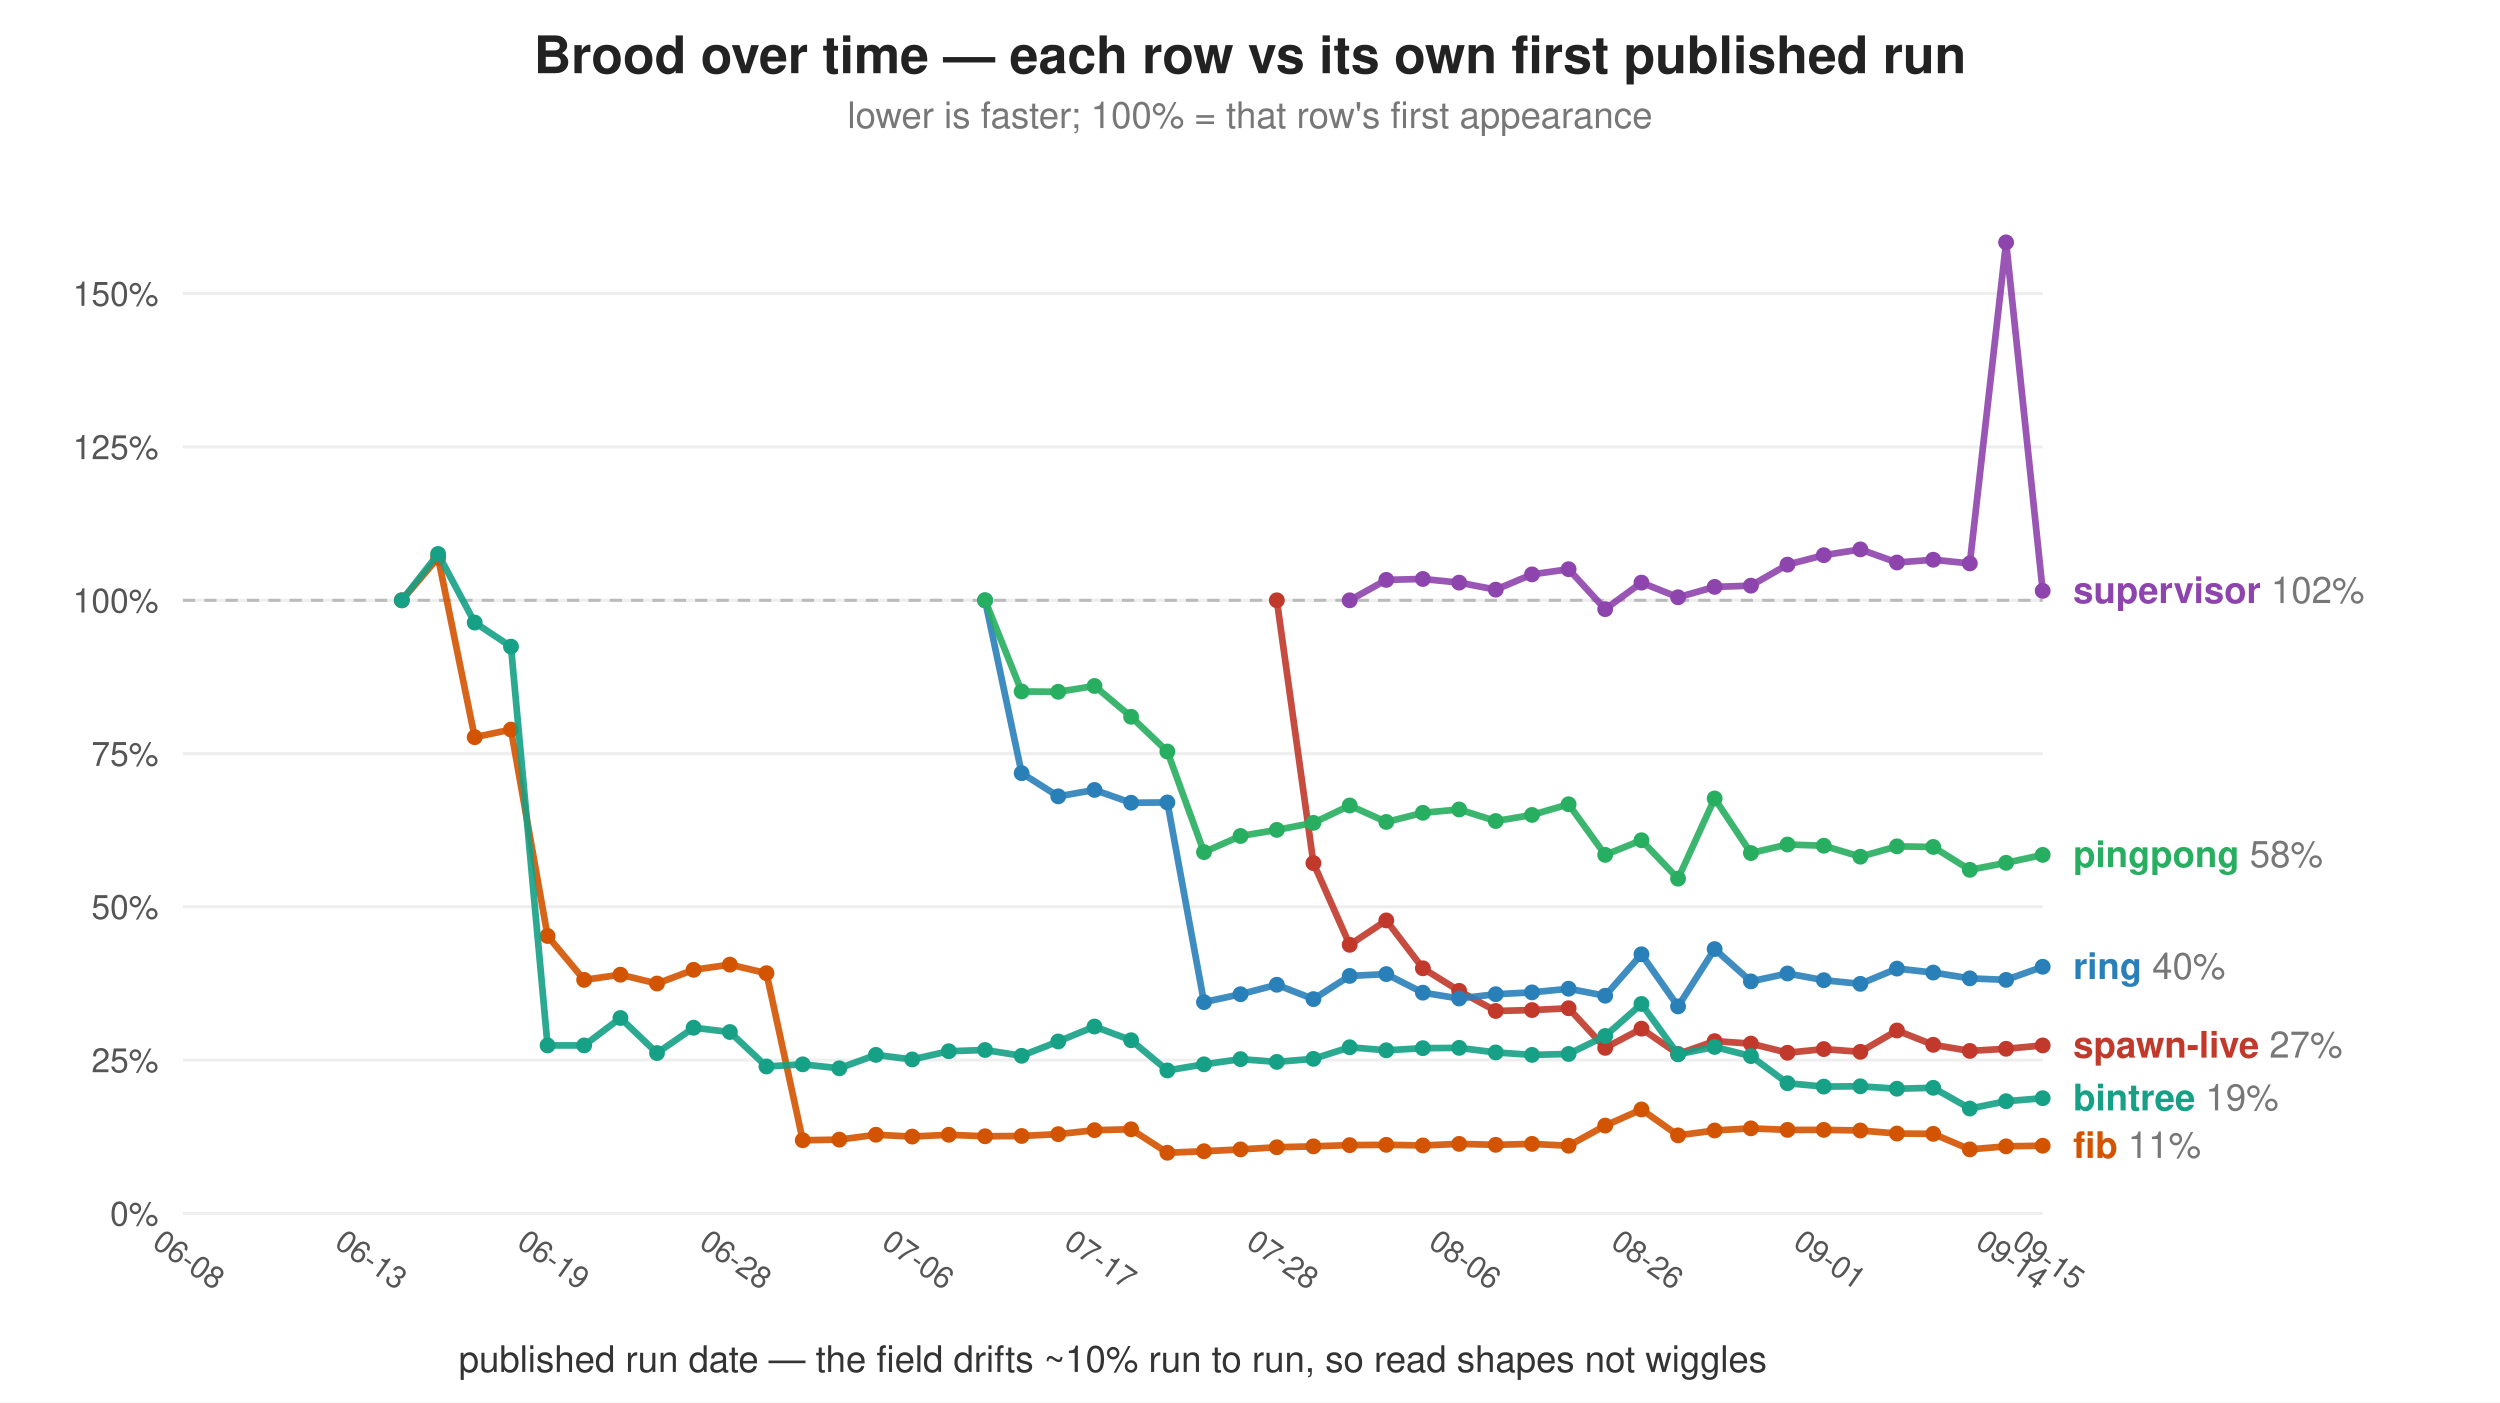
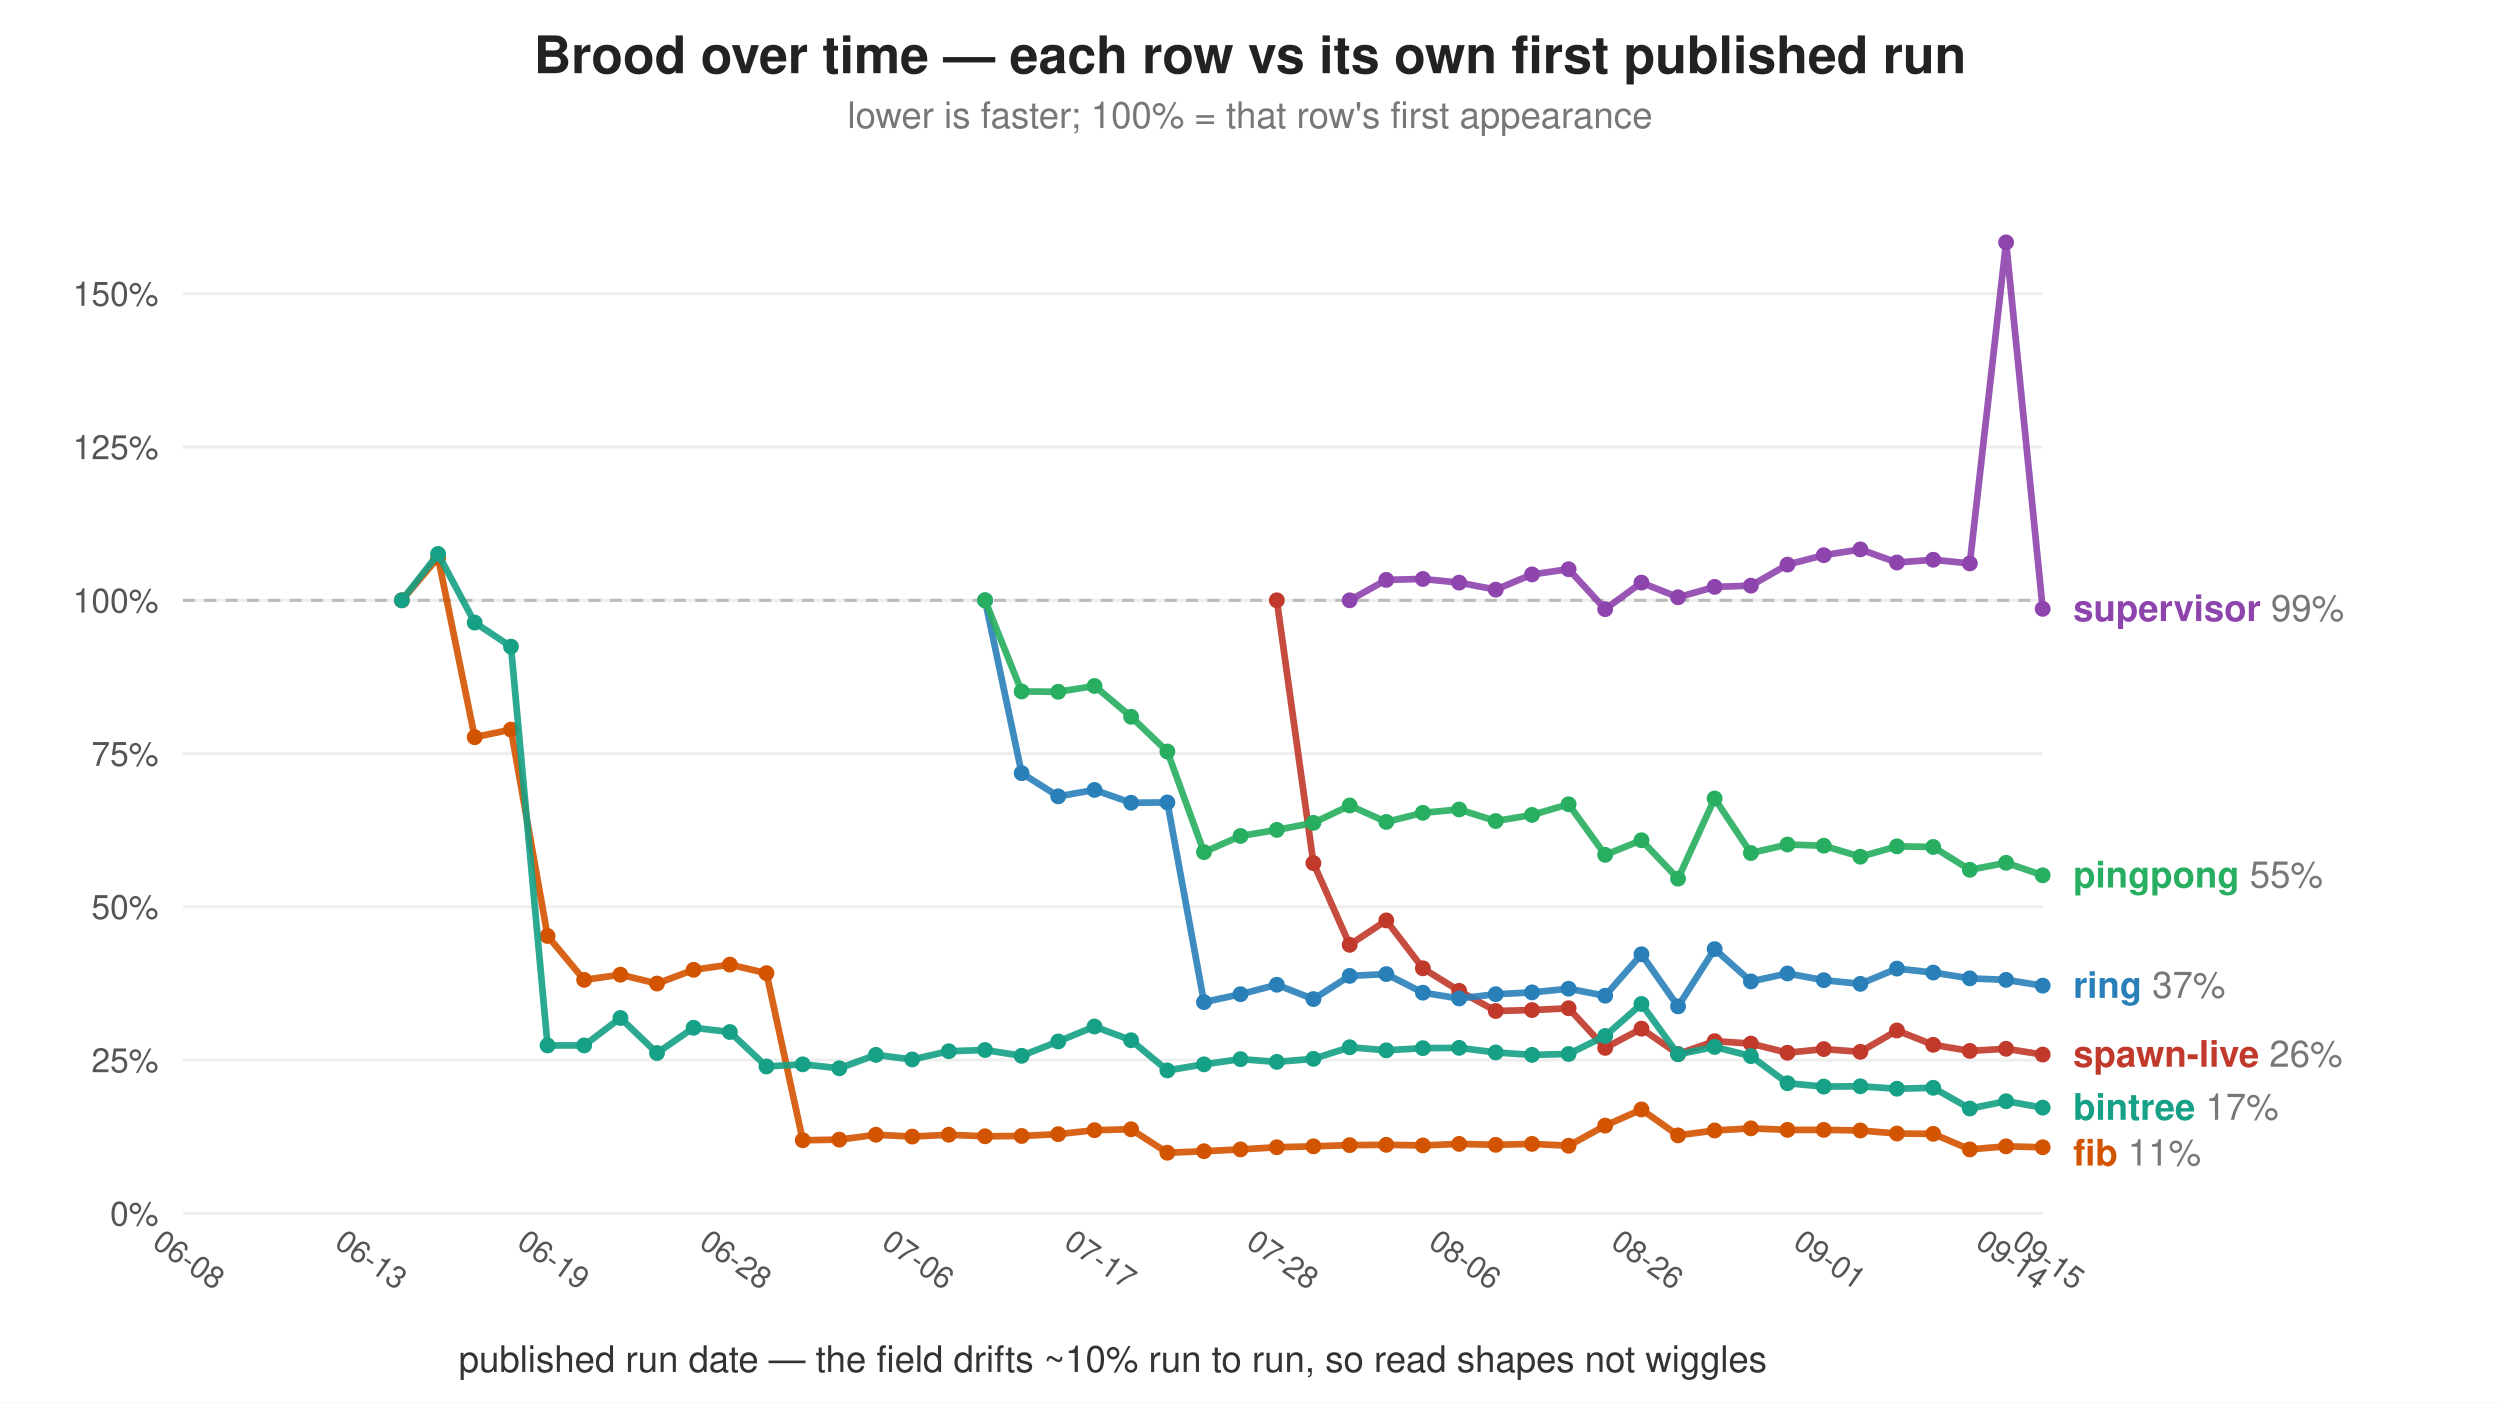
<svg xmlns="http://www.w3.org/2000/svg" width="820" height="460" viewBox="0 0 820 460" font-family="system-ui,Segoe UI,Helvetica,Arial,sans-serif">
  <rect width="820" height="460" fill="#ffffff" />
  <text x="410.0" y="24" text-anchor="middle" font-size="17" font-weight="700" fill="#222">Brood over time — each row vs its own first published run</text>
  <text x="410.0" y="42" text-anchor="middle" font-size="12" fill="#777">lower is faster; 100% = that row's first appearance</text>
  <line x1="60" y1="398.0" x2="670" y2="398.0" stroke="#eee" />
  <text x="52" y="402.0" text-anchor="end" font-size="11" fill="#555">0%</text>
  <line x1="60" y1="347.7" x2="670" y2="347.7" stroke="#eee" />
  <text x="52" y="351.7" text-anchor="end" font-size="11" fill="#555">25%</text>
  <line x1="60" y1="297.4" x2="670" y2="297.4" stroke="#eee" />
  <text x="52" y="301.4" text-anchor="end" font-size="11" fill="#555">50%</text>
  <line x1="60" y1="247.2" x2="670" y2="247.2" stroke="#eee" />
  <text x="52" y="251.2" text-anchor="end" font-size="11" fill="#555">75%</text>
  <line x1="60" y1="196.9" x2="670" y2="196.9" stroke="#eee" />
  <text x="52" y="200.9" text-anchor="end" font-size="11" fill="#555">100%</text>
  <line x1="60" y1="146.6" x2="670" y2="146.6" stroke="#eee" />
  <text x="52" y="150.6" text-anchor="end" font-size="11" fill="#555">125%</text>
  <line x1="60" y1="96.3" x2="670" y2="96.3" stroke="#eee" />
  <text x="52" y="100.3" text-anchor="end" font-size="11" fill="#555">150%</text>
  <line x1="60" y1="196.9" x2="670" y2="196.9" stroke="#bbb" stroke-dasharray="4,3" />
  <text x="60.0" y="416" text-anchor="middle" font-size="10" fill="#555" transform="rotate(35 60.0 416)">06-08</text>
  <text x="119.8" y="416" text-anchor="middle" font-size="10" fill="#555" transform="rotate(35 119.8 416)">06-13</text>
  <text x="179.6" y="416" text-anchor="middle" font-size="10" fill="#555" transform="rotate(35 179.6 416)">06-19</text>
  <text x="239.4" y="416" text-anchor="middle" font-size="10" fill="#555" transform="rotate(35 239.4 416)">06-28</text>
  <text x="299.2" y="416" text-anchor="middle" font-size="10" fill="#555" transform="rotate(35 299.2 416)">07-06</text>
  <text x="359.0" y="416" text-anchor="middle" font-size="10" fill="#555" transform="rotate(35 359.0 416)">07-17</text>
  <text x="418.8" y="416" text-anchor="middle" font-size="10" fill="#555" transform="rotate(35 418.8 416)">07-28</text>
  <text x="478.6" y="416" text-anchor="middle" font-size="10" fill="#555" transform="rotate(35 478.6 416)">08-06</text>
  <text x="538.4" y="416" text-anchor="middle" font-size="10" fill="#555" transform="rotate(35 538.4 416)">08-26</text>
  <text x="598.2" y="416" text-anchor="middle" font-size="10" fill="#555" transform="rotate(35 598.2 416)">09-01</text>
  <text x="658.0" y="416" text-anchor="middle" font-size="10" fill="#555" transform="rotate(35 658.0 416)">09-14</text>
  <text x="670.0" y="416" text-anchor="middle" font-size="10" fill="#555" transform="rotate(35 670.0 416)">09-15</text>
-   <polyline fill="none" stroke="#c0392b" stroke-width="2.2" stroke-opacity="0.9" points="418.8,196.9 430.8,283.1 442.7,309.9 454.7,301.9 466.7,317.6 478.6,325.0 490.6,331.6 502.5,331.3 514.5,330.7 526.5,343.7 538.4,337.4 550.4,345.7 562.4,341.5 574.3,342.3 586.3,345.3 598.2,344.1 610.2,345.0 622.2,338.0 634.1,342.7 646.1,344.7 658.0,344.0 670.0,342.9" />
+   <polyline fill="none" stroke="#c0392b" stroke-width="2.2" stroke-opacity="0.9" points="418.8,196.9 430.8,283.1 442.7,309.9 454.7,301.9 466.7,317.6 478.6,325.0 490.6,331.6 502.5,331.3 514.5,330.7 526.5,343.7 538.4,337.4 550.4,345.7 562.4,341.5 574.3,342.3 586.3,345.3 598.2,344.1 610.2,345.0 622.2,338.0 634.1,342.7 646.1,344.7 658.0,344.0 670.0,345.9" />
  <circle cx="418.8" cy="196.9" r="2.6" fill="#c0392b" />
  <circle cx="430.8" cy="283.1" r="2.6" fill="#c0392b" />
  <circle cx="442.7" cy="309.9" r="2.6" fill="#c0392b" />
  <circle cx="454.7" cy="301.9" r="2.6" fill="#c0392b" />
  <circle cx="466.7" cy="317.6" r="2.6" fill="#c0392b" />
  <circle cx="478.6" cy="325.0" r="2.6" fill="#c0392b" />
  <circle cx="490.6" cy="331.6" r="2.6" fill="#c0392b" />
  <circle cx="502.5" cy="331.3" r="2.6" fill="#c0392b" />
  <circle cx="514.5" cy="330.7" r="2.6" fill="#c0392b" />
  <circle cx="526.5" cy="343.7" r="2.6" fill="#c0392b" />
  <circle cx="538.4" cy="337.4" r="2.6" fill="#c0392b" />
  <circle cx="550.4" cy="345.7" r="2.6" fill="#c0392b" />
  <circle cx="562.4" cy="341.5" r="2.6" fill="#c0392b" />
  <circle cx="574.3" cy="342.3" r="2.6" fill="#c0392b" />
  <circle cx="586.3" cy="345.3" r="2.6" fill="#c0392b" />
  <circle cx="598.2" cy="344.1" r="2.6" fill="#c0392b" />
  <circle cx="610.2" cy="345.0" r="2.6" fill="#c0392b" />
  <circle cx="622.2" cy="338.0" r="2.6" fill="#c0392b" />
  <circle cx="634.1" cy="342.7" r="2.6" fill="#c0392b" />
  <circle cx="646.1" cy="344.7" r="2.6" fill="#c0392b" />
  <circle cx="658.0" cy="344.0" r="2.6" fill="#c0392b" />
-   <circle cx="670.0" cy="342.9" r="2.6" fill="#c0392b" />
-   <polyline fill="none" stroke="#8e44ad" stroke-width="2.2" stroke-opacity="0.9" points="442.7,196.9 454.7,190.2 466.7,189.9 478.6,191.1 490.6,193.4 502.5,188.4 514.5,186.7 526.5,199.8 538.4,191.1 550.4,195.9 562.4,192.5 574.3,192.1 586.3,185.2 598.2,182.1 610.2,180.2 622.2,184.5 634.1,183.6 646.1,184.8 658.0,79.5 670.0,193.8" />
+   <circle cx="670.0" cy="345.9" r="2.6" fill="#c0392b" />
+   <polyline fill="none" stroke="#8e44ad" stroke-width="2.2" stroke-opacity="0.9" points="442.7,196.9 454.7,190.2 466.7,189.9 478.6,191.1 490.6,193.4 502.5,188.4 514.5,186.7 526.5,199.8 538.4,191.1 550.4,195.9 562.4,192.5 574.3,192.1 586.3,185.2 598.2,182.1 610.2,180.2 622.2,184.5 634.1,183.6 646.1,184.8 658.0,79.5 670.0,199.7" />
  <circle cx="442.7" cy="196.9" r="2.6" fill="#8e44ad" />
  <circle cx="454.7" cy="190.2" r="2.6" fill="#8e44ad" />
  <circle cx="466.7" cy="189.9" r="2.6" fill="#8e44ad" />
  <circle cx="478.6" cy="191.1" r="2.6" fill="#8e44ad" />
  <circle cx="490.6" cy="193.4" r="2.6" fill="#8e44ad" />
  <circle cx="502.5" cy="188.4" r="2.6" fill="#8e44ad" />
  <circle cx="514.5" cy="186.7" r="2.6" fill="#8e44ad" />
  <circle cx="526.5" cy="199.8" r="2.6" fill="#8e44ad" />
  <circle cx="538.4" cy="191.1" r="2.6" fill="#8e44ad" />
  <circle cx="550.4" cy="195.9" r="2.6" fill="#8e44ad" />
  <circle cx="562.4" cy="192.5" r="2.6" fill="#8e44ad" />
  <circle cx="574.3" cy="192.1" r="2.6" fill="#8e44ad" />
  <circle cx="586.3" cy="185.2" r="2.6" fill="#8e44ad" />
  <circle cx="598.2" cy="182.1" r="2.6" fill="#8e44ad" />
  <circle cx="610.2" cy="180.2" r="2.6" fill="#8e44ad" />
  <circle cx="622.2" cy="184.5" r="2.6" fill="#8e44ad" />
  <circle cx="634.1" cy="183.6" r="2.6" fill="#8e44ad" />
  <circle cx="646.1" cy="184.8" r="2.6" fill="#8e44ad" />
  <circle cx="658.0" cy="79.5" r="2.6" fill="#8e44ad" />
-   <circle cx="670.0" cy="193.8" r="2.6" fill="#8e44ad" />
-   <polyline fill="none" stroke="#2980b9" stroke-width="2.2" stroke-opacity="0.9" points="323.1,196.9 335.1,253.6 347.1,261.2 359.0,259.1 371.0,263.3 382.9,263.2 394.9,328.7 406.9,326.1 418.8,323.0 430.8,327.7 442.7,320.1 454.7,319.5 466.7,325.6 478.6,327.5 490.6,326.1 502.5,325.5 514.5,324.3 526.5,326.6 538.4,313.0 550.4,330.1 562.4,311.3 574.3,321.9 586.3,319.3 598.2,321.5 610.2,322.7 622.2,317.7 634.1,319.0 646.1,320.9 658.0,321.4 670.0,317.1" />
+   <circle cx="670.0" cy="199.7" r="2.6" fill="#8e44ad" />
+   <polyline fill="none" stroke="#2980b9" stroke-width="2.2" stroke-opacity="0.9" points="323.1,196.9 335.1,253.6 347.1,261.2 359.0,259.1 371.0,263.3 382.9,263.2 394.9,328.7 406.9,326.1 418.8,323.0 430.8,327.7 442.7,320.1 454.7,319.5 466.7,325.6 478.6,327.5 490.6,326.1 502.5,325.5 514.5,324.3 526.5,326.6 538.4,313.0 550.4,330.1 562.4,311.3 574.3,321.9 586.3,319.3 598.2,321.5 610.2,322.7 622.2,317.7 634.1,319.0 646.1,320.9 658.0,321.4 670.0,323.3" />
  <circle cx="323.1" cy="196.9" r="2.6" fill="#2980b9" />
  <circle cx="335.1" cy="253.6" r="2.6" fill="#2980b9" />
  <circle cx="347.1" cy="261.2" r="2.6" fill="#2980b9" />
  <circle cx="359.0" cy="259.1" r="2.6" fill="#2980b9" />
  <circle cx="371.0" cy="263.3" r="2.6" fill="#2980b9" />
  <circle cx="382.9" cy="263.2" r="2.6" fill="#2980b9" />
  <circle cx="394.9" cy="328.7" r="2.6" fill="#2980b9" />
  <circle cx="406.9" cy="326.1" r="2.6" fill="#2980b9" />
  <circle cx="418.8" cy="323.0" r="2.6" fill="#2980b9" />
  <circle cx="430.8" cy="327.7" r="2.6" fill="#2980b9" />
  <circle cx="442.7" cy="320.1" r="2.6" fill="#2980b9" />
  <circle cx="454.7" cy="319.5" r="2.6" fill="#2980b9" />
  <circle cx="466.7" cy="325.6" r="2.6" fill="#2980b9" />
  <circle cx="478.6" cy="327.5" r="2.6" fill="#2980b9" />
  <circle cx="490.6" cy="326.1" r="2.6" fill="#2980b9" />
  <circle cx="502.5" cy="325.5" r="2.6" fill="#2980b9" />
  <circle cx="514.5" cy="324.3" r="2.6" fill="#2980b9" />
  <circle cx="526.5" cy="326.6" r="2.6" fill="#2980b9" />
  <circle cx="538.4" cy="313.0" r="2.6" fill="#2980b9" />
  <circle cx="550.4" cy="330.1" r="2.6" fill="#2980b9" />
  <circle cx="562.4" cy="311.3" r="2.6" fill="#2980b9" />
  <circle cx="574.3" cy="321.9" r="2.6" fill="#2980b9" />
  <circle cx="586.3" cy="319.3" r="2.6" fill="#2980b9" />
  <circle cx="598.2" cy="321.5" r="2.6" fill="#2980b9" />
  <circle cx="610.2" cy="322.7" r="2.6" fill="#2980b9" />
  <circle cx="622.2" cy="317.7" r="2.6" fill="#2980b9" />
  <circle cx="634.1" cy="319.0" r="2.6" fill="#2980b9" />
  <circle cx="646.1" cy="320.9" r="2.6" fill="#2980b9" />
  <circle cx="658.0" cy="321.4" r="2.6" fill="#2980b9" />
-   <circle cx="670.0" cy="317.1" r="2.6" fill="#2980b9" />
-   <polyline fill="none" stroke="#27ae60" stroke-width="2.2" stroke-opacity="0.9" points="323.1,196.9 335.1,226.8 347.1,226.9 359.0,225.0 371.0,235.1 382.9,246.5 394.9,279.5 406.9,274.2 418.8,272.2 430.8,269.9 442.7,264.2 454.7,269.6 466.7,266.6 478.6,265.5 490.6,269.3 502.5,267.3 514.5,263.8 526.5,280.4 538.4,275.6 550.4,288.2 562.4,261.9 574.3,279.8 586.3,277.0 598.2,277.4 610.2,281.0 622.2,277.6 634.1,277.8 646.1,285.3 658.0,283.0 670.0,280.4" />
+   <circle cx="670.0" cy="323.3" r="2.6" fill="#2980b9" />
+   <polyline fill="none" stroke="#27ae60" stroke-width="2.2" stroke-opacity="0.9" points="323.1,196.9 335.1,226.8 347.1,226.9 359.0,225.0 371.0,235.1 382.9,246.5 394.9,279.5 406.9,274.2 418.8,272.2 430.8,269.9 442.7,264.2 454.7,269.6 466.7,266.6 478.6,265.5 490.6,269.3 502.5,267.3 514.5,263.8 526.5,280.4 538.4,275.6 550.4,288.2 562.4,261.9 574.3,279.8 586.3,277.0 598.2,277.4 610.2,281.0 622.2,277.6 634.1,277.8 646.1,285.3 658.0,283.0 670.0,287.1" />
  <circle cx="323.1" cy="196.9" r="2.6" fill="#27ae60" />
  <circle cx="335.1" cy="226.8" r="2.6" fill="#27ae60" />
  <circle cx="347.1" cy="226.9" r="2.6" fill="#27ae60" />
  <circle cx="359.0" cy="225.0" r="2.6" fill="#27ae60" />
  <circle cx="371.0" cy="235.1" r="2.6" fill="#27ae60" />
  <circle cx="382.9" cy="246.5" r="2.6" fill="#27ae60" />
  <circle cx="394.9" cy="279.5" r="2.6" fill="#27ae60" />
  <circle cx="406.9" cy="274.2" r="2.6" fill="#27ae60" />
  <circle cx="418.8" cy="272.2" r="2.6" fill="#27ae60" />
  <circle cx="430.8" cy="269.9" r="2.6" fill="#27ae60" />
  <circle cx="442.7" cy="264.2" r="2.6" fill="#27ae60" />
  <circle cx="454.7" cy="269.6" r="2.6" fill="#27ae60" />
  <circle cx="466.7" cy="266.6" r="2.6" fill="#27ae60" />
  <circle cx="478.6" cy="265.5" r="2.6" fill="#27ae60" />
  <circle cx="490.6" cy="269.3" r="2.6" fill="#27ae60" />
  <circle cx="502.5" cy="267.3" r="2.6" fill="#27ae60" />
  <circle cx="514.5" cy="263.8" r="2.6" fill="#27ae60" />
  <circle cx="526.5" cy="280.4" r="2.6" fill="#27ae60" />
  <circle cx="538.4" cy="275.6" r="2.6" fill="#27ae60" />
  <circle cx="550.4" cy="288.2" r="2.6" fill="#27ae60" />
  <circle cx="562.4" cy="261.9" r="2.6" fill="#27ae60" />
  <circle cx="574.3" cy="279.8" r="2.6" fill="#27ae60" />
  <circle cx="586.3" cy="277.0" r="2.6" fill="#27ae60" />
  <circle cx="598.2" cy="277.4" r="2.6" fill="#27ae60" />
  <circle cx="610.2" cy="281.0" r="2.6" fill="#27ae60" />
  <circle cx="622.2" cy="277.6" r="2.6" fill="#27ae60" />
  <circle cx="634.1" cy="277.8" r="2.6" fill="#27ae60" />
  <circle cx="646.1" cy="285.3" r="2.6" fill="#27ae60" />
  <circle cx="658.0" cy="283.0" r="2.6" fill="#27ae60" />
-   <circle cx="670.0" cy="280.4" r="2.6" fill="#27ae60" />
-   <polyline fill="none" stroke="#d35400" stroke-width="2.2" stroke-opacity="0.9" points="131.8,196.9 143.7,182.9 155.7,241.8 167.6,239.3 179.6,307.0 191.6,321.4 203.5,319.7 215.5,322.6 227.5,318.1 239.4,316.4 251.4,319.2 263.3,374.0 275.3,373.8 287.3,372.2 299.2,372.8 311.2,372.2 323.1,372.7 335.1,372.6 347.1,372.0 359.0,370.7 371.0,370.4 382.9,378.1 394.9,377.6 406.9,377.0 418.8,376.3 430.8,376.0 442.7,375.6 454.7,375.5 466.7,375.7 478.6,375.2 490.6,375.5 502.5,375.2 514.5,375.8 526.5,369.2 538.4,363.9 550.4,372.4 562.4,370.8 574.3,370.1 586.3,370.6 598.2,370.6 610.2,370.8 622.2,371.8 634.1,371.9 646.1,377.0 658.0,376.0 670.0,375.8" />
+   <circle cx="670.0" cy="287.1" r="2.6" fill="#27ae60" />
+   <polyline fill="none" stroke="#d35400" stroke-width="2.2" stroke-opacity="0.9" points="131.8,196.9 143.7,182.9 155.7,241.8 167.6,239.3 179.6,307.0 191.6,321.4 203.5,319.7 215.5,322.6 227.5,318.1 239.4,316.4 251.4,319.2 263.3,374.0 275.3,373.8 287.3,372.2 299.2,372.8 311.2,372.2 323.1,372.7 335.1,372.6 347.1,372.0 359.0,370.7 371.0,370.4 382.9,378.1 394.9,377.6 406.9,377.0 418.8,376.3 430.8,376.0 442.7,375.6 454.7,375.5 466.7,375.7 478.6,375.2 490.6,375.5 502.5,375.2 514.5,375.8 526.5,369.2 538.4,363.9 550.4,372.4 562.4,370.8 574.3,370.1 586.3,370.6 598.2,370.6 610.2,370.8 622.2,371.8 634.1,371.9 646.1,377.0 658.0,376.0 670.0,376.3" />
  <circle cx="131.8" cy="196.9" r="2.6" fill="#d35400" />
  <circle cx="143.7" cy="182.9" r="2.6" fill="#d35400" />
  <circle cx="155.7" cy="241.8" r="2.6" fill="#d35400" />
  <circle cx="167.6" cy="239.3" r="2.6" fill="#d35400" />
  <circle cx="179.6" cy="307.0" r="2.6" fill="#d35400" />
  <circle cx="191.6" cy="321.4" r="2.6" fill="#d35400" />
  <circle cx="203.5" cy="319.7" r="2.6" fill="#d35400" />
  <circle cx="215.5" cy="322.6" r="2.6" fill="#d35400" />
  <circle cx="227.5" cy="318.1" r="2.6" fill="#d35400" />
  <circle cx="239.4" cy="316.4" r="2.6" fill="#d35400" />
  <circle cx="251.4" cy="319.2" r="2.6" fill="#d35400" />
  <circle cx="263.3" cy="374.0" r="2.6" fill="#d35400" />
  <circle cx="275.3" cy="373.8" r="2.6" fill="#d35400" />
  <circle cx="287.3" cy="372.2" r="2.6" fill="#d35400" />
  <circle cx="299.2" cy="372.8" r="2.6" fill="#d35400" />
  <circle cx="311.2" cy="372.2" r="2.6" fill="#d35400" />
  <circle cx="323.1" cy="372.7" r="2.6" fill="#d35400" />
  <circle cx="335.1" cy="372.6" r="2.6" fill="#d35400" />
  <circle cx="347.1" cy="372.0" r="2.6" fill="#d35400" />
  <circle cx="359.0" cy="370.7" r="2.6" fill="#d35400" />
  <circle cx="371.0" cy="370.4" r="2.6" fill="#d35400" />
  <circle cx="382.9" cy="378.1" r="2.6" fill="#d35400" />
  <circle cx="394.9" cy="377.6" r="2.6" fill="#d35400" />
  <circle cx="406.9" cy="377.0" r="2.6" fill="#d35400" />
  <circle cx="418.8" cy="376.3" r="2.6" fill="#d35400" />
  <circle cx="430.8" cy="376.0" r="2.6" fill="#d35400" />
  <circle cx="442.7" cy="375.6" r="2.6" fill="#d35400" />
  <circle cx="454.7" cy="375.5" r="2.6" fill="#d35400" />
  <circle cx="466.7" cy="375.7" r="2.6" fill="#d35400" />
  <circle cx="478.6" cy="375.2" r="2.6" fill="#d35400" />
  <circle cx="490.6" cy="375.5" r="2.6" fill="#d35400" />
  <circle cx="502.5" cy="375.2" r="2.6" fill="#d35400" />
  <circle cx="514.5" cy="375.8" r="2.6" fill="#d35400" />
  <circle cx="526.5" cy="369.2" r="2.6" fill="#d35400" />
  <circle cx="538.4" cy="363.9" r="2.6" fill="#d35400" />
  <circle cx="550.4" cy="372.4" r="2.6" fill="#d35400" />
  <circle cx="562.4" cy="370.8" r="2.6" fill="#d35400" />
  <circle cx="574.3" cy="370.1" r="2.6" fill="#d35400" />
  <circle cx="586.3" cy="370.6" r="2.6" fill="#d35400" />
  <circle cx="598.2" cy="370.6" r="2.6" fill="#d35400" />
  <circle cx="610.2" cy="370.8" r="2.6" fill="#d35400" />
  <circle cx="622.2" cy="371.8" r="2.6" fill="#d35400" />
  <circle cx="634.1" cy="371.9" r="2.6" fill="#d35400" />
  <circle cx="646.1" cy="377.0" r="2.6" fill="#d35400" />
  <circle cx="658.0" cy="376.0" r="2.6" fill="#d35400" />
-   <circle cx="670.0" cy="375.8" r="2.6" fill="#d35400" />
-   <polyline fill="none" stroke="#16a085" stroke-width="2.2" stroke-opacity="0.9" points="131.8,196.9 143.7,181.7 155.7,204.2 167.6,212.1 179.6,342.9 191.6,342.9 203.5,333.9 215.5,345.4 227.5,337.1 239.4,338.5 251.4,349.8 263.3,349.1 275.3,350.4 287.3,346.0 299.2,347.5 311.2,344.8 323.1,344.4 335.1,346.3 347.1,341.6 359.0,336.7 371.0,341.2 382.9,351.1 394.9,349.1 406.9,347.4 418.8,348.3 430.8,347.3 442.7,343.5 454.7,344.5 466.7,343.8 478.6,343.7 490.6,345.2 502.5,346.0 514.5,345.7 526.5,339.8 538.4,329.3 550.4,345.8 562.4,343.4 574.3,346.4 586.3,355.3 598.2,356.4 610.2,356.3 622.2,357.1 634.1,356.8 646.1,363.6 658.0,361.2 670.0,360.2" />
+   <circle cx="670.0" cy="376.3" r="2.6" fill="#d35400" />
+   <polyline fill="none" stroke="#16a085" stroke-width="2.2" stroke-opacity="0.9" points="131.8,196.9 143.7,181.7 155.7,204.2 167.6,212.1 179.6,342.9 191.6,342.9 203.5,333.9 215.5,345.4 227.5,337.1 239.4,338.5 251.4,349.8 263.3,349.1 275.3,350.4 287.3,346.0 299.2,347.5 311.2,344.8 323.1,344.4 335.1,346.3 347.1,341.6 359.0,336.7 371.0,341.2 382.9,351.1 394.9,349.1 406.9,347.4 418.8,348.3 430.8,347.3 442.7,343.5 454.7,344.5 466.7,343.8 478.6,343.7 490.6,345.2 502.5,346.0 514.5,345.7 526.5,339.8 538.4,329.3 550.4,345.8 562.4,343.4 574.3,346.4 586.3,355.3 598.2,356.4 610.2,356.3 622.2,357.1 634.1,356.8 646.1,363.6 658.0,361.2 670.0,363.3" />
  <circle cx="131.8" cy="196.9" r="2.6" fill="#16a085" />
  <circle cx="143.7" cy="181.7" r="2.6" fill="#16a085" />
  <circle cx="155.7" cy="204.2" r="2.6" fill="#16a085" />
  <circle cx="167.6" cy="212.1" r="2.6" fill="#16a085" />
  <circle cx="179.6" cy="342.9" r="2.6" fill="#16a085" />
  <circle cx="191.6" cy="342.9" r="2.6" fill="#16a085" />
  <circle cx="203.5" cy="333.9" r="2.6" fill="#16a085" />
  <circle cx="215.5" cy="345.4" r="2.6" fill="#16a085" />
  <circle cx="227.5" cy="337.1" r="2.6" fill="#16a085" />
  <circle cx="239.4" cy="338.5" r="2.6" fill="#16a085" />
  <circle cx="251.4" cy="349.8" r="2.6" fill="#16a085" />
  <circle cx="263.3" cy="349.1" r="2.6" fill="#16a085" />
  <circle cx="275.3" cy="350.4" r="2.6" fill="#16a085" />
  <circle cx="287.3" cy="346.0" r="2.6" fill="#16a085" />
  <circle cx="299.2" cy="347.5" r="2.6" fill="#16a085" />
  <circle cx="311.2" cy="344.8" r="2.6" fill="#16a085" />
  <circle cx="323.1" cy="344.4" r="2.6" fill="#16a085" />
  <circle cx="335.1" cy="346.3" r="2.6" fill="#16a085" />
  <circle cx="347.1" cy="341.6" r="2.6" fill="#16a085" />
  <circle cx="359.0" cy="336.7" r="2.6" fill="#16a085" />
  <circle cx="371.0" cy="341.2" r="2.6" fill="#16a085" />
  <circle cx="382.9" cy="351.1" r="2.6" fill="#16a085" />
  <circle cx="394.9" cy="349.1" r="2.6" fill="#16a085" />
  <circle cx="406.9" cy="347.4" r="2.6" fill="#16a085" />
  <circle cx="418.8" cy="348.3" r="2.6" fill="#16a085" />
  <circle cx="430.8" cy="347.3" r="2.6" fill="#16a085" />
  <circle cx="442.7" cy="343.5" r="2.6" fill="#16a085" />
  <circle cx="454.7" cy="344.5" r="2.6" fill="#16a085" />
  <circle cx="466.7" cy="343.8" r="2.6" fill="#16a085" />
  <circle cx="478.6" cy="343.7" r="2.6" fill="#16a085" />
  <circle cx="490.6" cy="345.2" r="2.6" fill="#16a085" />
  <circle cx="502.5" cy="346.0" r="2.6" fill="#16a085" />
  <circle cx="514.5" cy="345.7" r="2.6" fill="#16a085" />
  <circle cx="526.5" cy="339.8" r="2.6" fill="#16a085" />
  <circle cx="538.4" cy="329.3" r="2.6" fill="#16a085" />
  <circle cx="550.4" cy="345.8" r="2.6" fill="#16a085" />
  <circle cx="562.4" cy="343.4" r="2.6" fill="#16a085" />
  <circle cx="574.3" cy="346.4" r="2.6" fill="#16a085" />
  <circle cx="586.3" cy="355.3" r="2.6" fill="#16a085" />
  <circle cx="598.2" cy="356.4" r="2.6" fill="#16a085" />
  <circle cx="610.2" cy="356.3" r="2.6" fill="#16a085" />
  <circle cx="622.2" cy="357.1" r="2.6" fill="#16a085" />
  <circle cx="634.1" cy="356.8" r="2.6" fill="#16a085" />
  <circle cx="646.1" cy="363.6" r="2.6" fill="#16a085" />
  <circle cx="658.0" cy="361.2" r="2.6" fill="#16a085" />
-   <circle cx="670.0" cy="360.2" r="2.6" fill="#16a085" />
-   <text x="680" y="197.8" font-size="12" font-weight="600" fill="#8e44ad">supervisor <tspan font-weight="400" fill="#777">102%</tspan>
-   </text>
-   <text x="680" y="284.4" font-size="12" font-weight="600" fill="#27ae60">pingpong <tspan font-weight="400" fill="#777">58%</tspan>
-   </text>
-   <text x="680" y="321.1" font-size="12" font-weight="600" fill="#2980b9">ring <tspan font-weight="400" fill="#777">40%</tspan>
-   </text>
-   <text x="680" y="346.9" font-size="12" font-weight="600" fill="#c0392b">spawn-live <tspan font-weight="400" fill="#777">27%</tspan>
-   </text>
-   <text x="680" y="364.2" font-size="12" font-weight="600" fill="#16a085">bintree <tspan font-weight="400" fill="#777">19%</tspan>
-   </text>
-   <text x="680" y="379.8" font-size="12" font-weight="600" fill="#d35400">fib <tspan font-weight="400" fill="#777">11%</tspan>
+   <circle cx="670.0" cy="363.3" r="2.6" fill="#16a085" />
+   <text x="680" y="203.7" font-size="12" font-weight="600" fill="#8e44ad">supervisor <tspan font-weight="400" fill="#777">99%</tspan>
+   </text>
+   <text x="680" y="291.1" font-size="12" font-weight="600" fill="#27ae60">pingpong <tspan font-weight="400" fill="#777">55%</tspan>
+   </text>
+   <text x="680" y="327.3" font-size="12" font-weight="600" fill="#2980b9">ring <tspan font-weight="400" fill="#777">37%</tspan>
+   </text>
+   <text x="680" y="349.9" font-size="12" font-weight="600" fill="#c0392b">spawn-live <tspan font-weight="400" fill="#777">26%</tspan>
+   </text>
+   <text x="680" y="367.3" font-size="12" font-weight="600" fill="#16a085">bintree <tspan font-weight="400" fill="#777">17%</tspan>
+   </text>
+   <text x="680" y="382.3" font-size="12" font-weight="600" fill="#d35400">fib <tspan font-weight="400" fill="#777">11%</tspan>
  </text>
  <text x="365.0" y="450" text-anchor="middle" font-size="12" fill="#333">published run date — the field drifts ~10% run to run, so read shapes not wiggles</text>
</svg>
